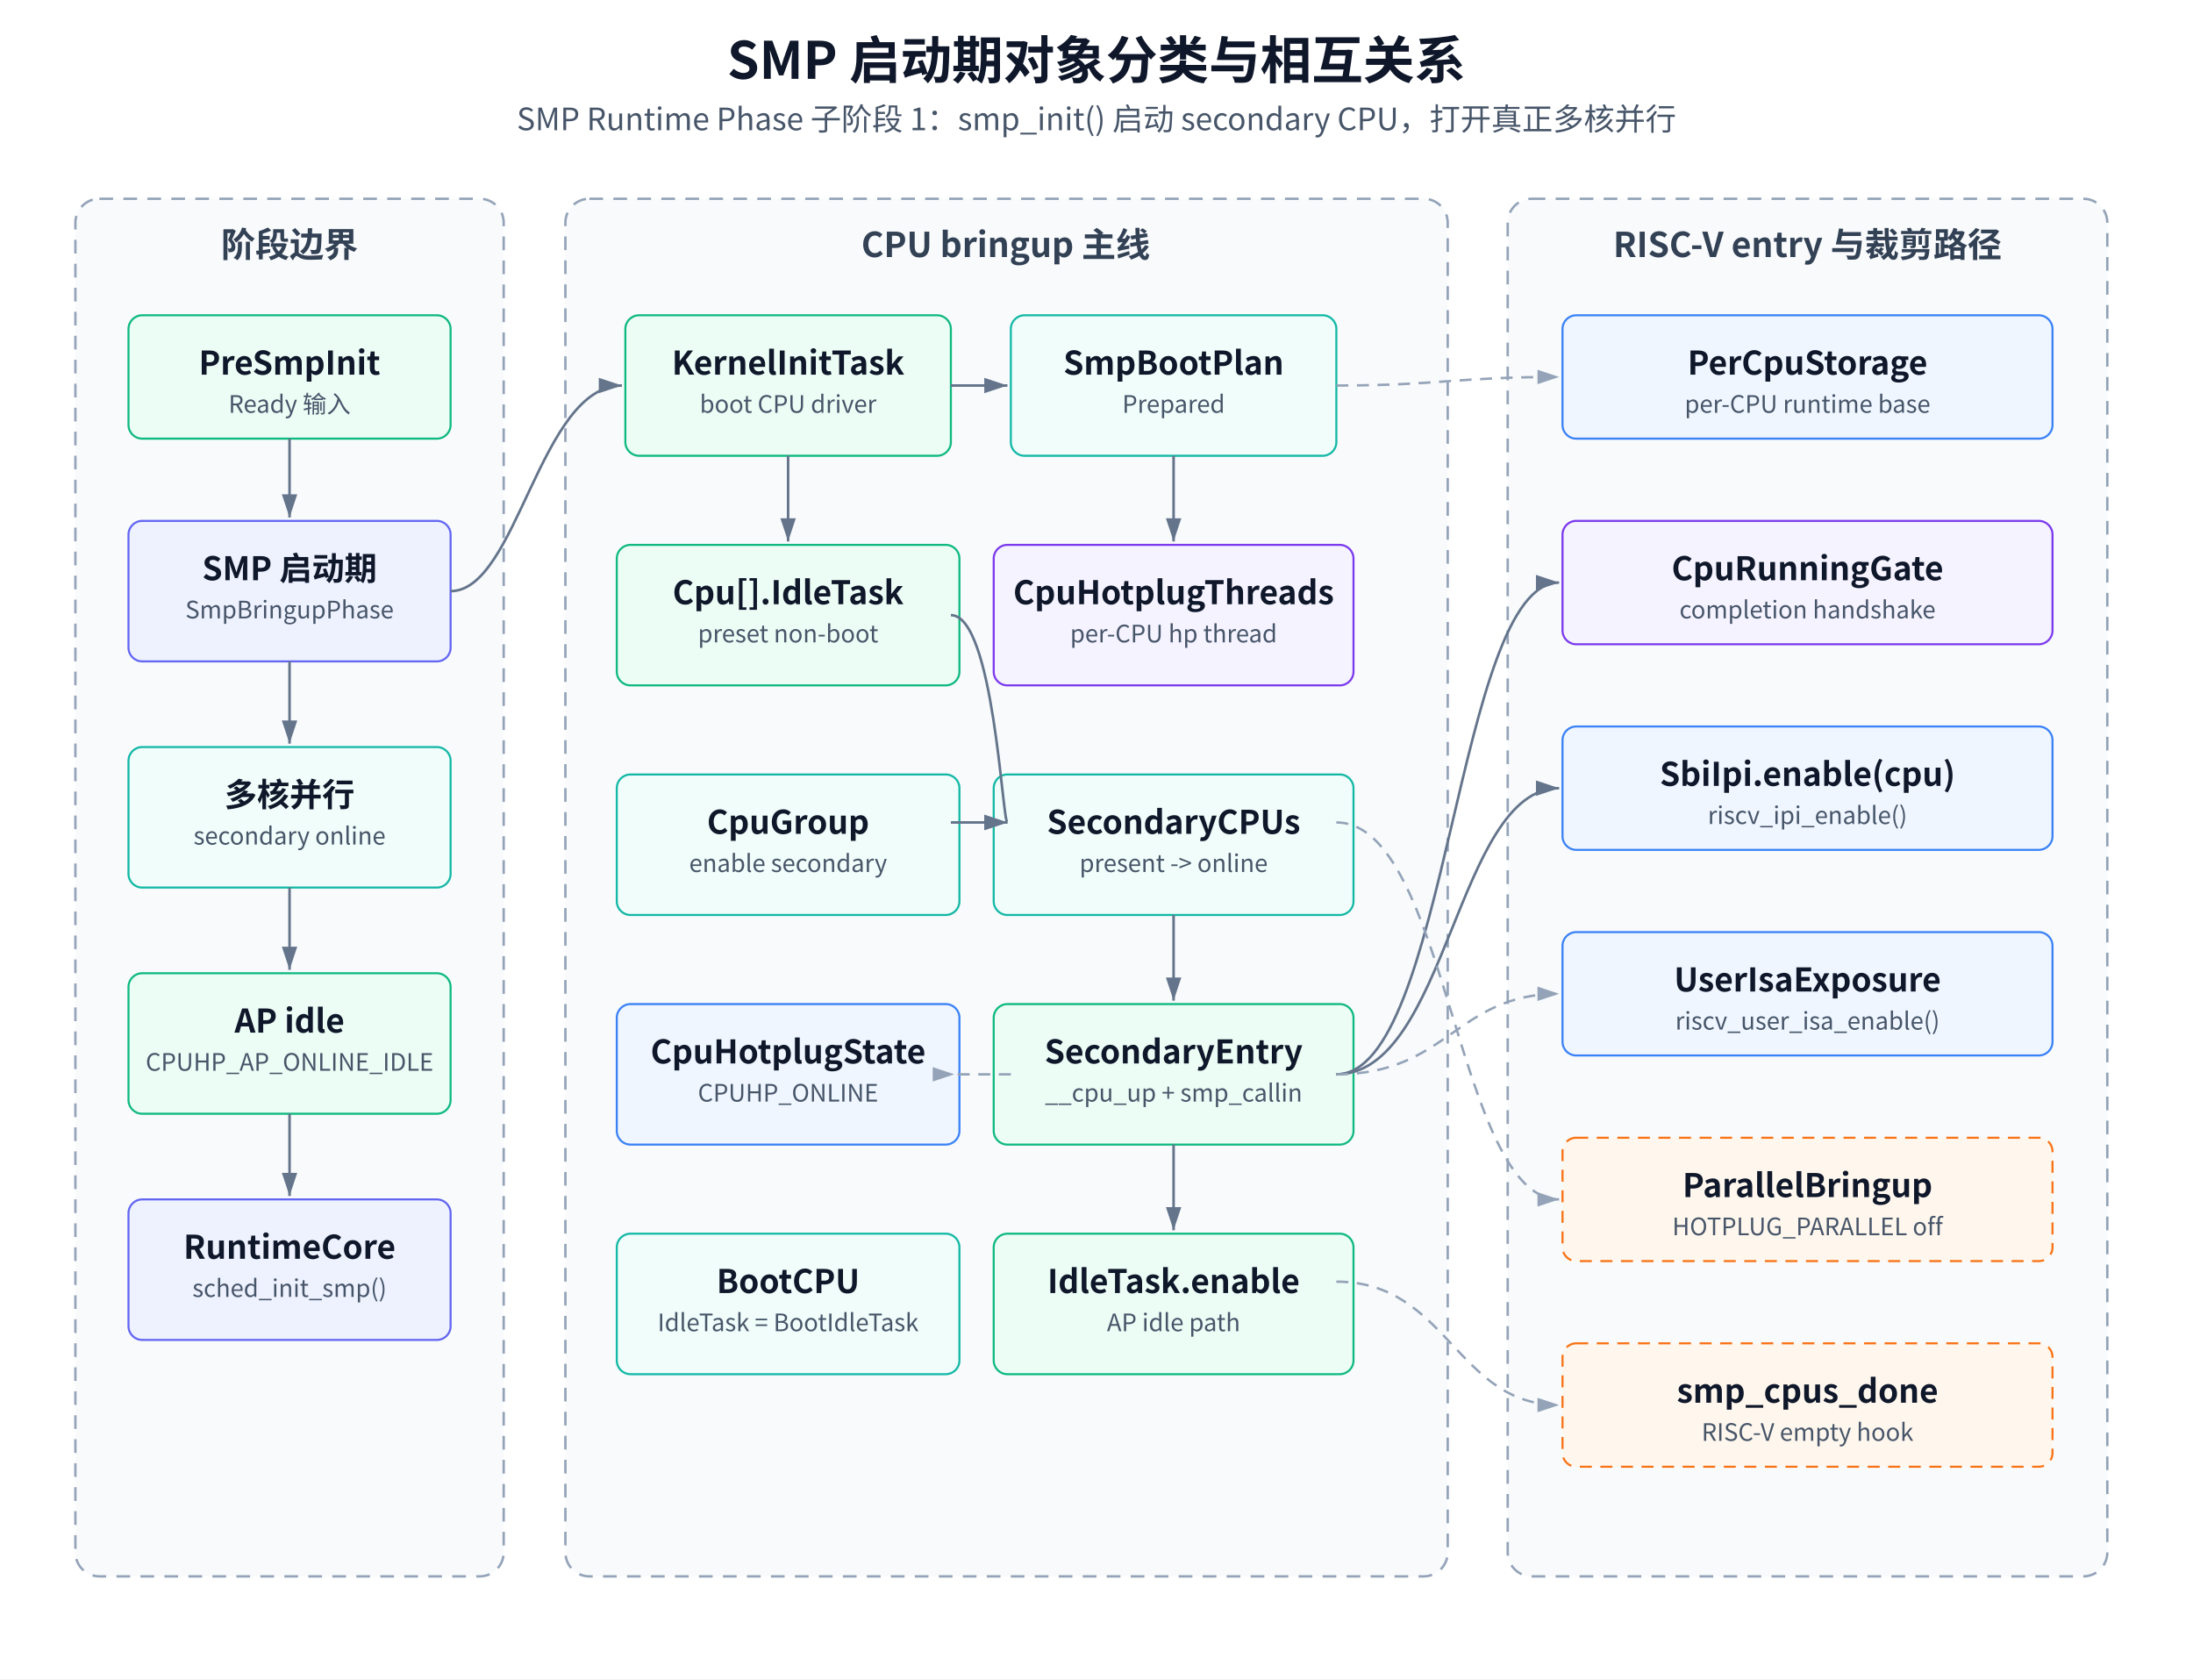
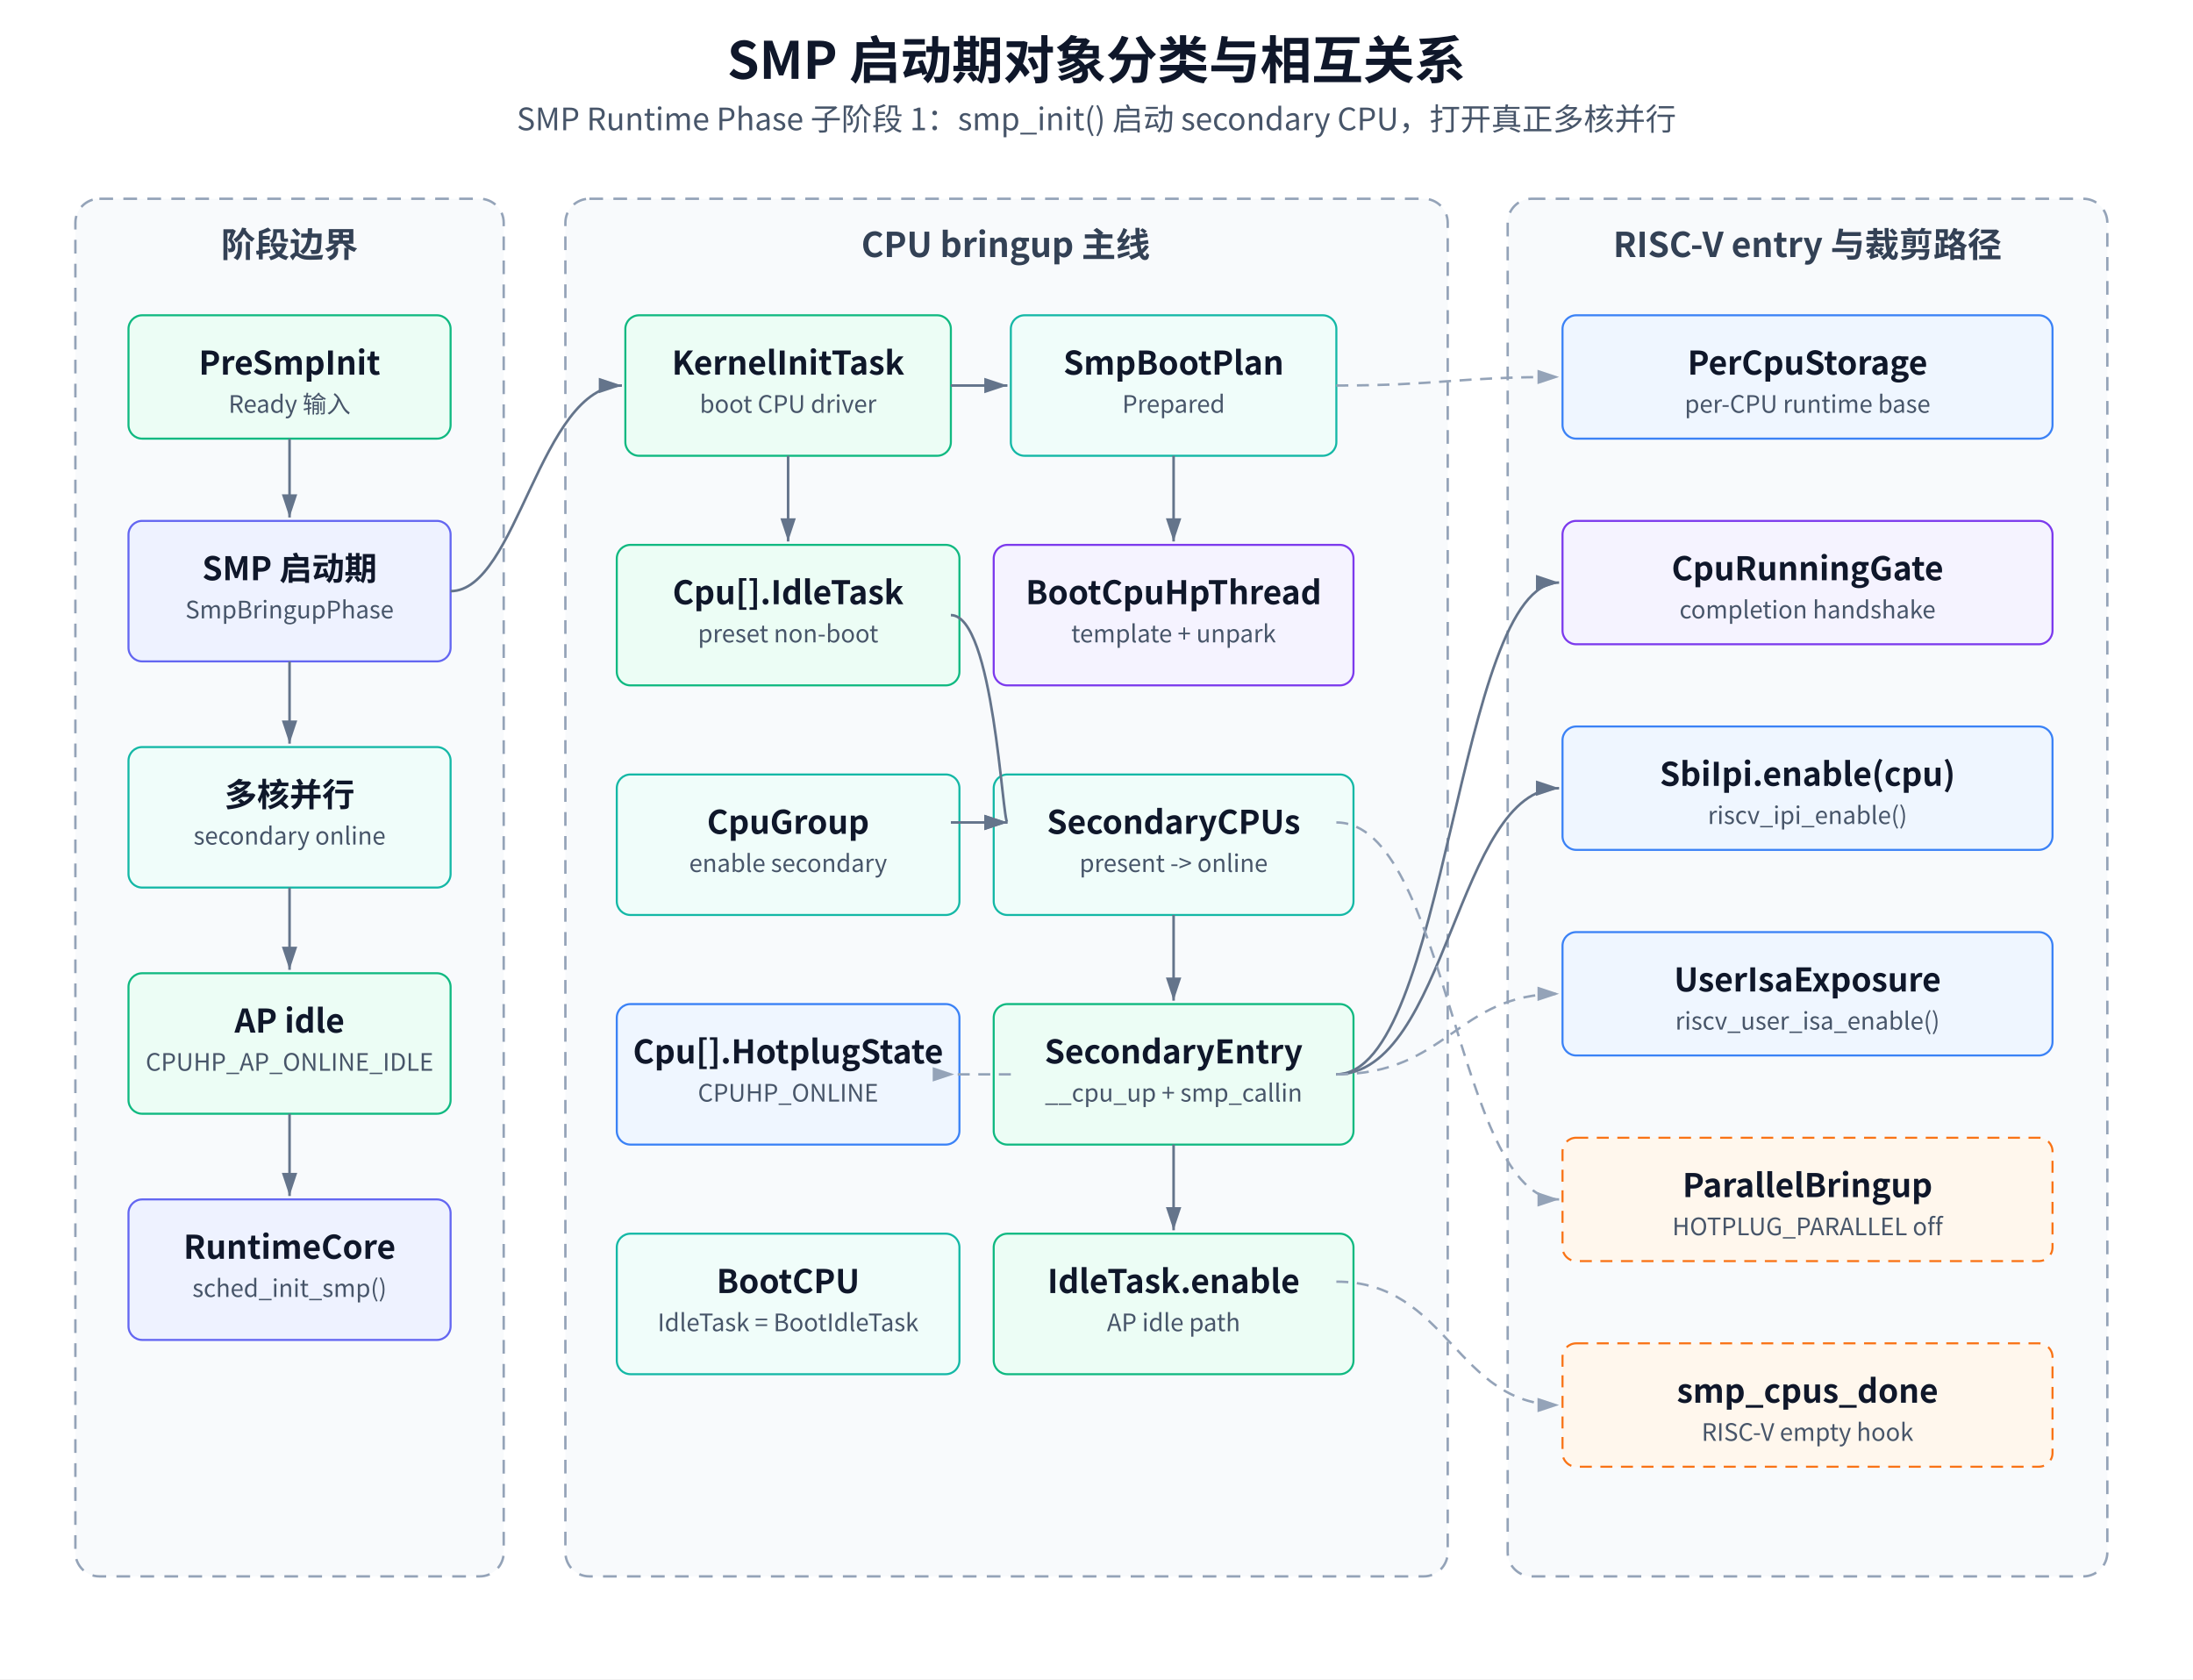
<svg xmlns="http://www.w3.org/2000/svg" width="1280" height="980" viewBox="0 0 1280 980" role="img" aria-labelledby="title desc">
  <defs>
    <style>
      text { font-family: "Microsoft YaHei", "Noto Sans CJK SC", "Source Han Sans SC", Arial, sans-serif; fill: #0f172a; }
      .title { font-size: 30px; font-weight: 600; }
      .subtitle { font-size: 18px; fill: #475569; }
      .group { fill: #f8fafc; stroke: #94a3b8; stroke-width: 1.4; stroke-dasharray: 8 6; }
      .box { fill: #ffffff; stroke: #334155; stroke-width: 1.2; }
      .phase { fill: #eef2ff; stroke: #6366f1; }
      .ready { fill: #ecfdf5; stroke: #10b981; }
      .flow { fill: #ecfdf5; stroke: #10b981; }
      .cpu { fill: #f0fdfa; stroke: #14b8a6; }
      .sync { fill: #f5f3ff; stroke: #7c3aed; }
      .support { fill: #eff6ff; stroke: #3b82f6; }
      .trimmed { fill: #fff7ed; stroke: #f97316; stroke-dasharray: 7 5; }
      .label { font-size: 19px; font-weight: 600; dominant-baseline: middle; }
      .small { font-size: 14px; fill: #475569; dominant-baseline: middle; }
      .group-title { font-size: 20px; font-weight: 600; fill: #334155; }
      .edge { stroke: #64748b; stroke-width: 1.5; fill: none; marker-end: url(#arrow); }
      .edge-dash { stroke: #94a3b8; stroke-width: 1.4; fill: none; stroke-dasharray: 7 5; marker-end: url(#arrow2); }
    </style>
    <marker id="arrow" markerWidth="10" markerHeight="10" refX="9" refY="3" orient="auto" markerUnits="strokeWidth">
      <path d="M0,0 L0,6 L9,3 z" fill="#64748b" />
    </marker>
    <marker id="arrow2" markerWidth="10" markerHeight="10" refX="9" refY="3" orient="auto" markerUnits="strokeWidth">
      <path d="M0,0 L0,6 L9,3 z" fill="#94a3b8" />
    </marker>
  </defs>
  <rect x="0" y="0" width="1280" height="980" fill="#ffffff" />
  <text x="640" y="46" text-anchor="middle" class="title">SMP 启动期对象分类与相互关系</text>
  <text x="640" y="76" text-anchor="middle" class="subtitle">SMP Runtime Phase 子阶段 1：smp_init() 启动 secondary CPU，打开真正多核并行</text>
  <rect x="44" y="116" width="250" height="804" rx="14" class="group" />
  <text x="169" y="150" text-anchor="middle" class="group-title">阶段边界</text>
  <rect x="75" y="184" width="188" height="72" rx="8" class="box ready" />
  <text x="169" y="212" text-anchor="middle" class="label">PreSmpInit</text>
  <text x="169" y="236" text-anchor="middle" class="small">Ready 输入</text>
  <rect x="75" y="304" width="188" height="82" rx="8" class="box phase" />
  <text x="169" y="332" text-anchor="middle" class="label">SMP 启动期</text>
  <text x="169" y="356" text-anchor="middle" class="small">SmpBringupPhase</text>
  <rect x="75" y="436" width="188" height="82" rx="8" class="box cpu" />
  <text x="169" y="464" text-anchor="middle" class="label">多核并行</text>
  <text x="169" y="488" text-anchor="middle" class="small">secondary online</text>
  <rect x="75" y="568" width="188" height="82" rx="8" class="box flow" />
  <text x="169" y="596" text-anchor="middle" class="label">AP idle</text>
  <text x="169" y="620" text-anchor="middle" class="small">CPUHP_AP_ONLINE_IDLE</text>
  <rect x="75" y="700" width="188" height="82" rx="8" class="box phase" />
  <text x="169" y="728" text-anchor="middle" class="label">RuntimeCore</text>
  <text x="169" y="752" text-anchor="middle" class="small">sched_init_smp()</text>
  <path d="M169 256 L169 302" class="edge" />
  <path d="M169 386 L169 434" class="edge" />
  <path d="M169 518 L169 566" class="edge" />
  <path d="M169 650 L169 698" class="edge" />
  <rect x="330" y="116" width="515" height="804" rx="14" class="group" />
  <text x="587" y="150" text-anchor="middle" class="group-title">CPU bringup 主线</text>
  <rect x="365" y="184" width="190" height="82" rx="8" class="box flow" />
  <text x="460" y="212" text-anchor="middle" class="label">KernelInitTask</text>
  <text x="460" y="236" text-anchor="middle" class="small">boot CPU driver</text>
  <rect x="590" y="184" width="190" height="82" rx="8" class="box cpu" />
  <text x="685" y="212" text-anchor="middle" class="label">SmpBootPlan</text>
  <text x="685" y="236" text-anchor="middle" class="small">Prepared</text>
  <rect x="360" y="318" width="200" height="82" rx="8" class="box flow" />
  <text x="460" y="346" text-anchor="middle" class="label">Cpu[].IdleTask</text>
  <text x="460" y="370" text-anchor="middle" class="small">preset non-boot</text>
  <rect x="580" y="318" width="210" height="82" rx="8" class="box sync" />
-   <text x="685" y="346" text-anchor="middle" class="label">CpuHotplugThreads</text>
-   <text x="685" y="370" text-anchor="middle" class="small">per-CPU hp thread</text>
+   <text x="685" y="346" text-anchor="middle" class="label">BootCpuHpThread</text>
+   <text x="685" y="370" text-anchor="middle" class="small">template + unpark</text>
  <rect x="360" y="452" width="200" height="82" rx="8" class="box cpu" />
  <text x="460" y="480" text-anchor="middle" class="label">CpuGroup</text>
  <text x="460" y="504" text-anchor="middle" class="small">enable secondary</text>
  <rect x="580" y="452" width="210" height="82" rx="8" class="box cpu" />
  <text x="685" y="480" text-anchor="middle" class="label">SecondaryCPUs</text>
  <text x="685" y="504" text-anchor="middle" class="small">present -&gt; online</text>
  <rect x="360" y="586" width="200" height="82" rx="8" class="box support" />
-   <text x="460" y="614" text-anchor="middle" class="label">CpuHotplugState</text>
+   <text x="460" y="614" text-anchor="middle" class="label">Cpu[].HotplugState</text>
  <text x="460" y="638" text-anchor="middle" class="small">CPUHP_ONLINE</text>
  <rect x="580" y="586" width="210" height="82" rx="8" class="box flow" />
  <text x="685" y="614" text-anchor="middle" class="label">SecondaryEntry</text>
  <text x="685" y="638" text-anchor="middle" class="small">__cpu_up + smp_callin</text>
  <rect x="360" y="720" width="200" height="82" rx="8" class="box cpu" />
  <text x="460" y="748" text-anchor="middle" class="label">BootCPU</text>
  <text x="460" y="772" text-anchor="middle" class="small">IdleTask = BootIdleTask</text>
  <rect x="580" y="720" width="210" height="82" rx="8" class="box flow" />
  <text x="685" y="748" text-anchor="middle" class="label">IdleTask.enable</text>
  <text x="685" y="772" text-anchor="middle" class="small">AP idle path</text>
  <path d="M263 345 C302 345, 315 225, 363 225" class="edge" />
  <path d="M555 225 L588 225" class="edge" />
  <path d="M460 266 L460 316" class="edge" />
  <path d="M685 266 L685 316" class="edge" />
  <path d="M555 359 C580 359, 585 480, 588 480" class="edge" />
  <path d="M555 480 L588 480" class="edge" />
  <path d="M685 534 L685 584" class="edge" />
  <path d="M590 627 C540 627, 535 627, 557 627" class="edge-dash" />
  <path d="M685 668 L685 718" class="edge" />
  <rect x="880" y="116" width="350" height="804" rx="14" class="group" />
  <text x="1055" y="150" text-anchor="middle" class="group-title">RISC-V entry 与裁剪路径</text>
  <rect x="912" y="184" width="286" height="72" rx="8" class="box support" />
  <text x="1055" y="212" text-anchor="middle" class="label">PerCpuStorage</text>
  <text x="1055" y="236" text-anchor="middle" class="small">per-CPU runtime base</text>
  <rect x="912" y="304" width="286" height="72" rx="8" class="box sync" />
  <text x="1055" y="332" text-anchor="middle" class="label">CpuRunningGate</text>
  <text x="1055" y="356" text-anchor="middle" class="small">completion handshake</text>
  <rect x="912" y="424" width="286" height="72" rx="8" class="box support" />
  <text x="1055" y="452" text-anchor="middle" class="label">SbiIpi.enable(cpu)</text>
  <text x="1055" y="476" text-anchor="middle" class="small">riscv_ipi_enable()</text>
  <rect x="912" y="544" width="286" height="72" rx="8" class="box support" />
  <text x="1055" y="572" text-anchor="middle" class="label">UserIsaExposure</text>
  <text x="1055" y="596" text-anchor="middle" class="small">riscv_user_isa_enable()</text>
  <rect x="912" y="664" width="286" height="72" rx="8" class="box trimmed" />
  <text x="1055" y="692" text-anchor="middle" class="label">ParallelBringup</text>
  <text x="1055" y="716" text-anchor="middle" class="small">HOTPLUG_PARALLEL off</text>
  <rect x="912" y="784" width="286" height="72" rx="8" class="box trimmed" />
  <text x="1055" y="812" text-anchor="middle" class="label">smp_cpus_done</text>
  <text x="1055" y="836" text-anchor="middle" class="small">RISC-V empty hook</text>
  <path d="M780 225 C840 225, 850 220, 910 220" class="edge-dash" />
  <path d="M780 627 C845 627, 850 340, 910 340" class="edge" />
  <path d="M780 627 C845 627, 850 460, 910 460" class="edge" />
  <path d="M780 627 C845 627, 850 580, 910 580" class="edge-dash" />
  <path d="M780 480 C845 480, 850 700, 910 700" class="edge-dash" />
  <path d="M780 748 C845 748, 850 820, 910 820" class="edge-dash" />
</svg>
